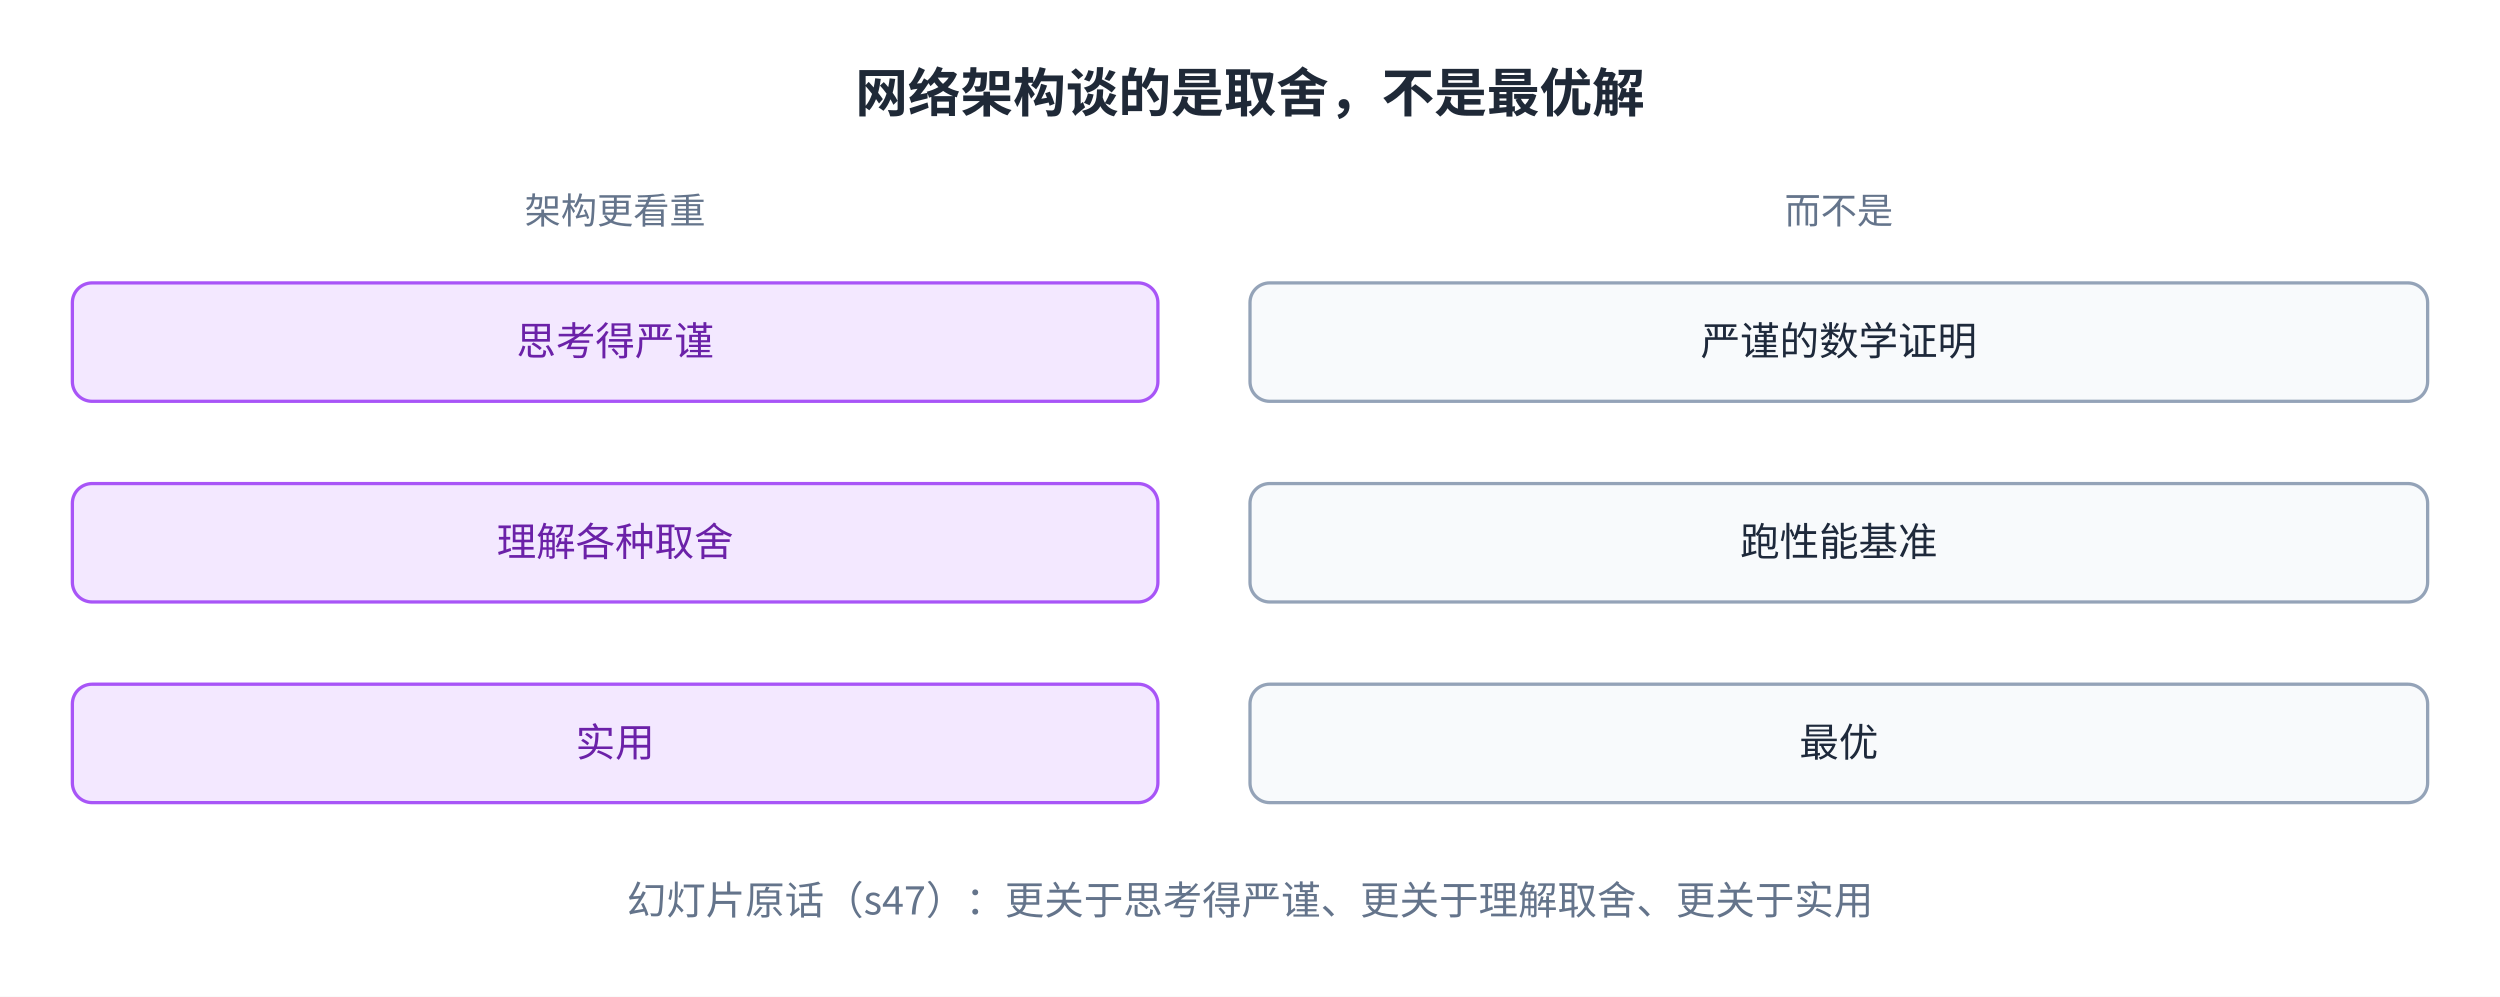
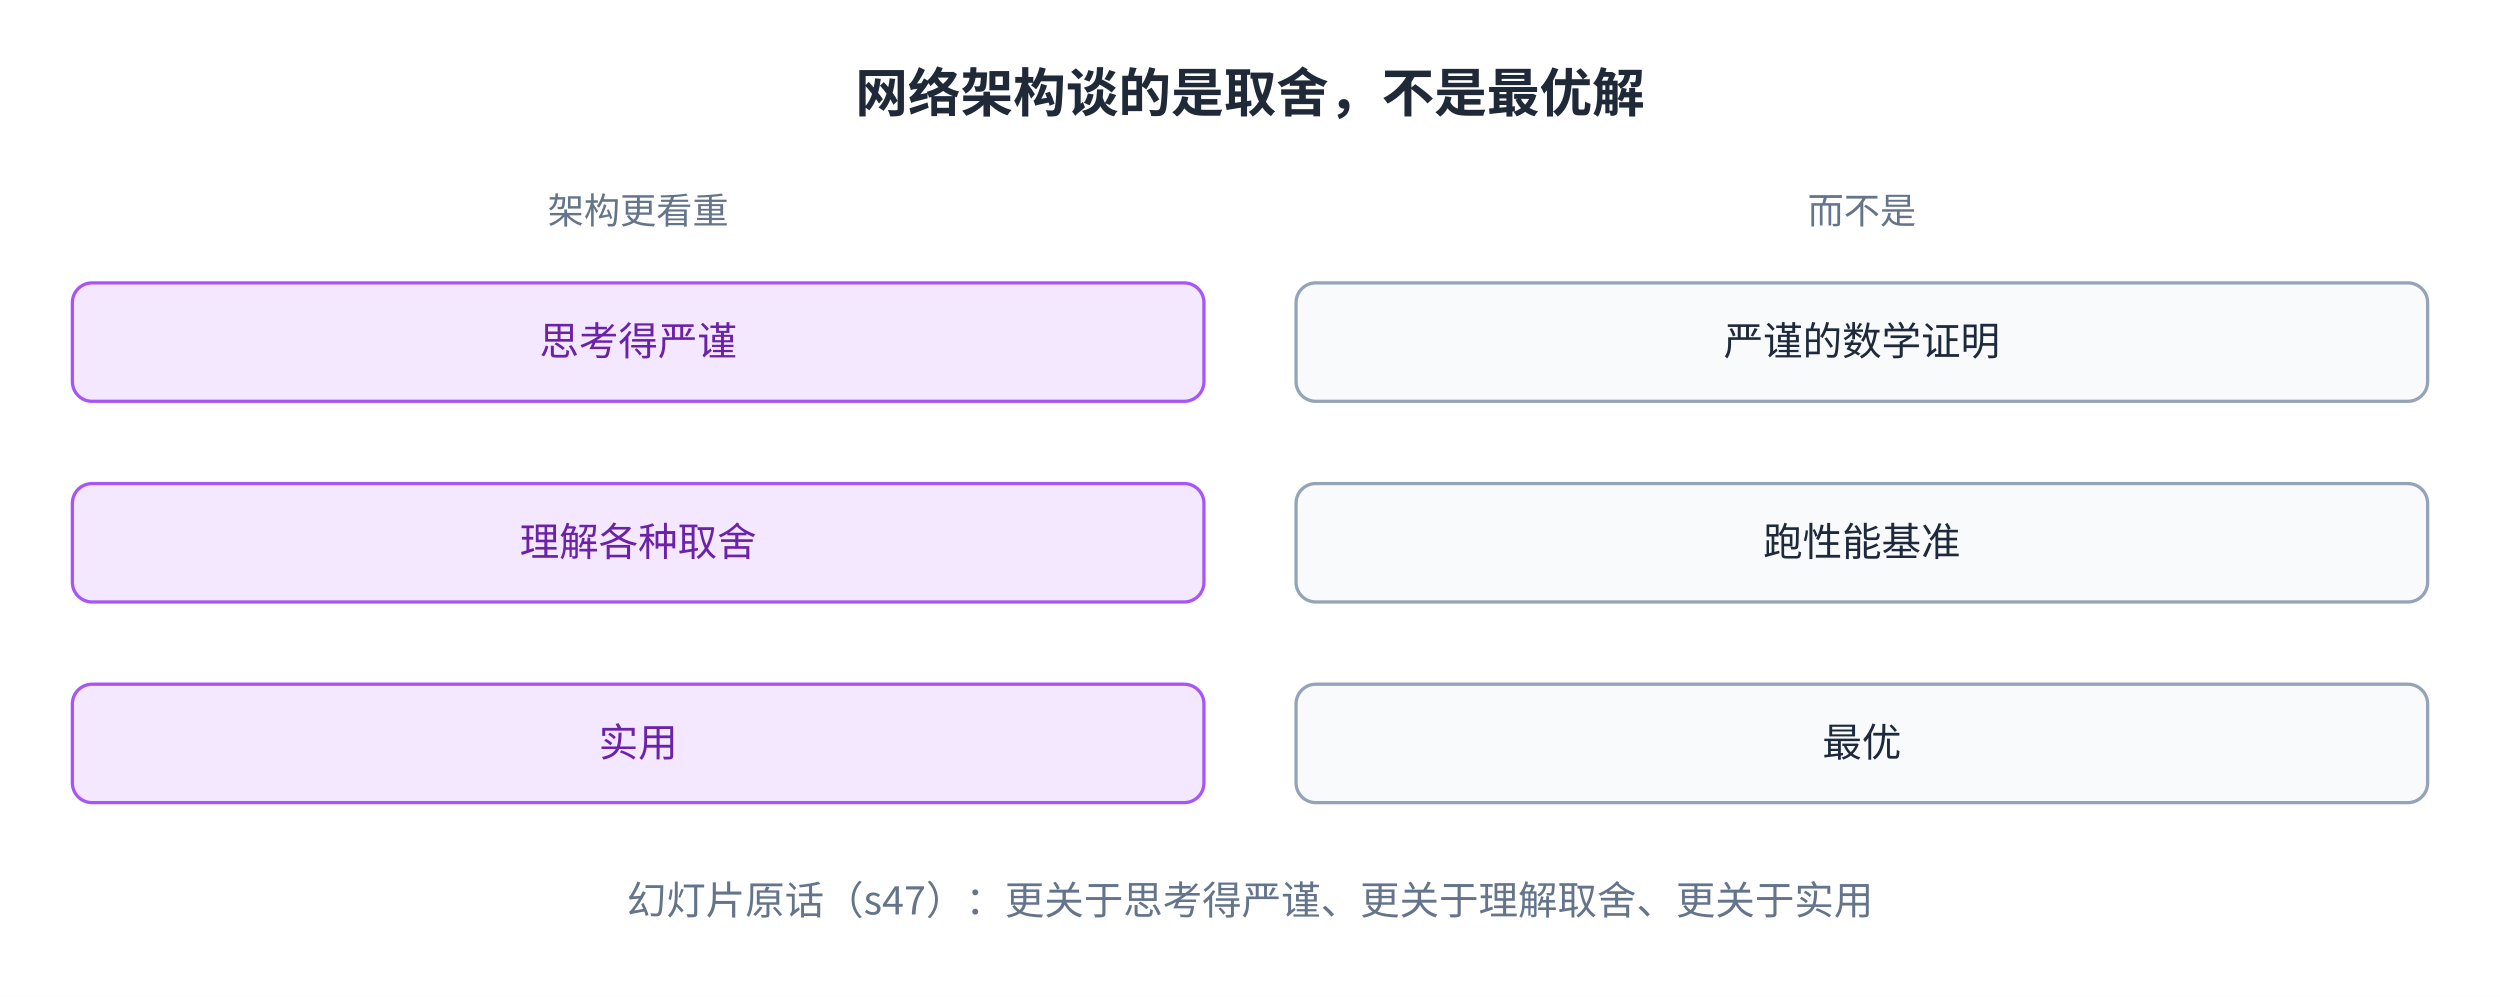
<svg xmlns="http://www.w3.org/2000/svg" viewBox="0 0 760 303" width="760" height="303" role="img" aria-labelledby="fig-intro-9-title fig-intro-9-desc">
  <defs>
    <style>
      text { font-family: 'PingFang SC', 'Microsoft YaHei', 'Noto Sans CJK SC', system-ui, sans-serif; }
    </style>
    <marker id="arrow" markerWidth="8" markerHeight="8" refX="2" refY="4" orient="auto" markerUnits="userSpaceOnUse">
      <path d="M0,0 L8,4 L0,8 L2,4 z" fill="#64748b" />
    </marker>
  </defs>
  <rect x="0" y="0" width="760" height="303" fill="#ffffff" />
  <text x="380" y="34" font-size="16" font-weight="600" fill="#1f2937" text-anchor="middle">网络架构谈的是取舍，不是最优解</text>
-   <text x="187" y="68" font-size="11" fill="#64748b" text-anchor="middle">架构更看重</text>
-   <text x="559" y="68" font-size="11" fill="#64748b" text-anchor="middle">而不是</text>
-   <rect x="22" y="86" width="330" height="36" rx="6" fill="#f3e8ff" stroke="#a855f7" />
-   <text x="187" y="108" font-size="12" fill="#6b21a8" text-anchor="middle">思考得严谨</text>
-   <rect x="380" y="86" width="358" height="36" rx="6" fill="#f8fafc" stroke="#94a3b8" />
-   <text x="559" y="108" font-size="12" fill="#1e293b" text-anchor="middle">严谨的数学证明</text>
-   <rect x="22" y="147" width="330" height="36" rx="6" fill="#f3e8ff" stroke="#a855f7" />
-   <text x="187" y="169" font-size="12" fill="#6b21a8" text-anchor="middle">理解各种取舍</text>
-   <rect x="380" y="147" width="358" height="36" rx="6" fill="#f8fafc" stroke="#94a3b8" />
-   <text x="559" y="169" font-size="12" fill="#1e293b" text-anchor="middle">跑性能基准</text>
-   <rect x="22" y="208" width="330" height="36" rx="6" fill="#f3e8ff" stroke="#a855f7" />
-   <text x="187" y="230" font-size="12" fill="#6b21a8" text-anchor="middle">实用</text>
-   <rect x="380" y="208" width="358" height="36" rx="6" fill="#f8fafc" stroke="#94a3b8" />
-   <text x="559" y="230" font-size="12" fill="#1e293b" text-anchor="middle">最优</text>
+   <text x="194" y="68" font-size="11" fill="#64748b" text-anchor="middle">架构更看重</text>
+   <text x="566" y="68" font-size="11" fill="#64748b" text-anchor="middle">而不是</text>
+   <rect x="22" y="86" width="344" height="36" rx="6" fill="#f3e8ff" stroke="#a855f7" />
+   <text x="194" y="108" font-size="12" fill="#6b21a8" text-anchor="middle">思考得严谨</text>
+   <rect x="394" y="86" width="344" height="36" rx="6" fill="#f8fafc" stroke="#94a3b8" />
+   <text x="566" y="108" font-size="12" fill="#1e293b" text-anchor="middle">严谨的数学证明</text>
+   <rect x="22" y="147" width="344" height="36" rx="6" fill="#f3e8ff" stroke="#a855f7" />
+   <text x="194" y="169" font-size="12" fill="#6b21a8" text-anchor="middle">理解各种取舍</text>
+   <rect x="394" y="147" width="344" height="36" rx="6" fill="#f8fafc" stroke="#94a3b8" />
+   <text x="566" y="169" font-size="12" fill="#1e293b" text-anchor="middle">跑性能基准</text>
+   <rect x="22" y="208" width="344" height="36" rx="6" fill="#f3e8ff" stroke="#a855f7" />
+   <text x="194" y="230" font-size="12" fill="#6b21a8" text-anchor="middle">实用</text>
+   <rect x="394" y="208" width="344" height="36" rx="6" fill="#f8fafc" stroke="#94a3b8" />
+   <text x="566" y="230" font-size="12" fill="#1e293b" text-anchor="middle">最优</text>
  <text x="380" y="278" font-size="12" fill="#64748b" text-anchor="middle">幻灯片原话（s47）：更关于思考得严谨、更关于理解取舍、更关于实用</text>
</svg>
